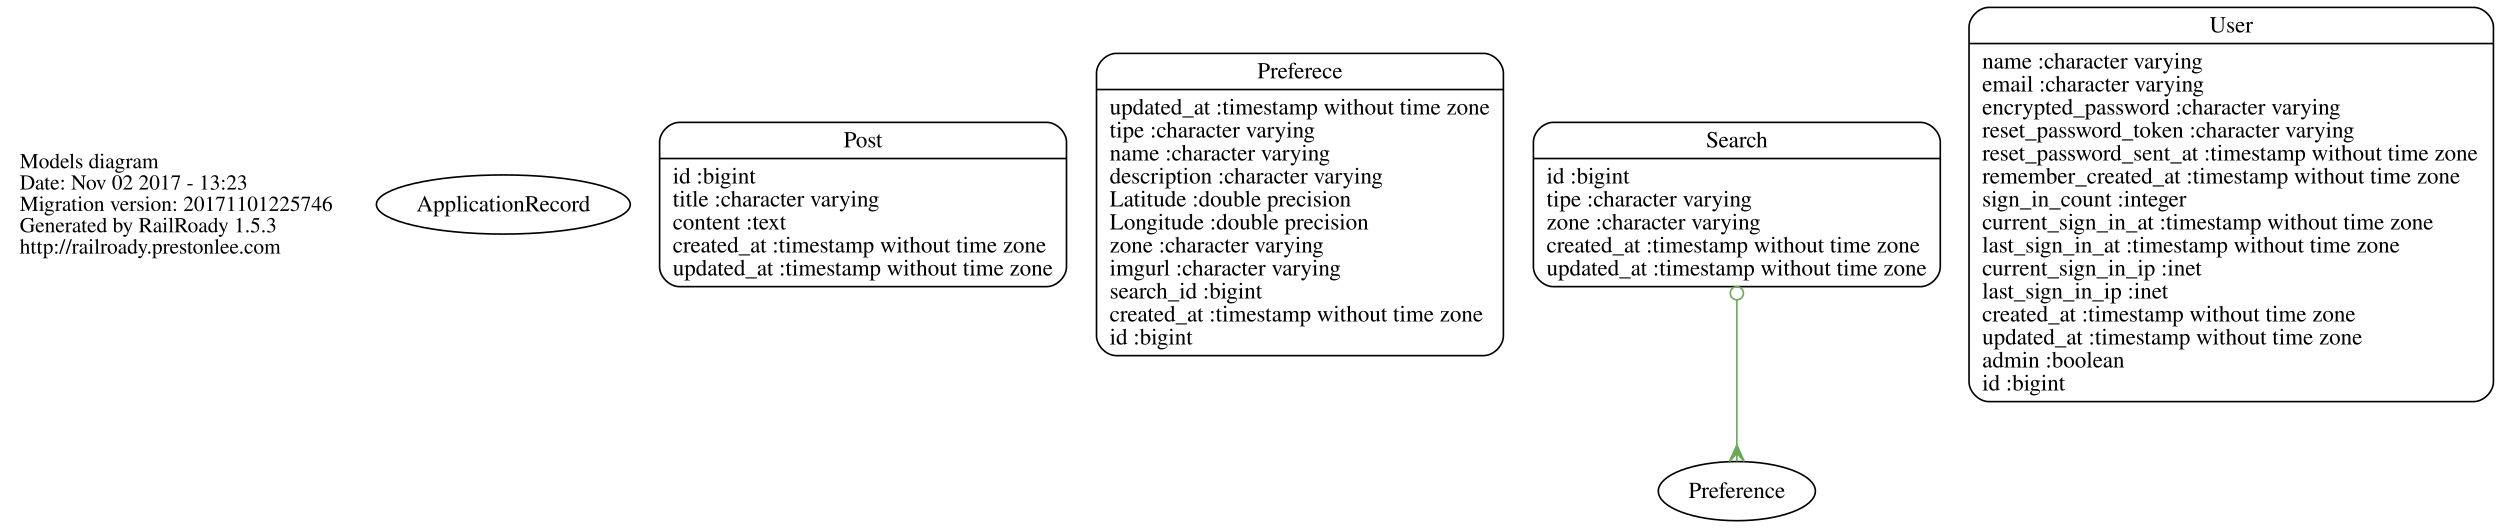
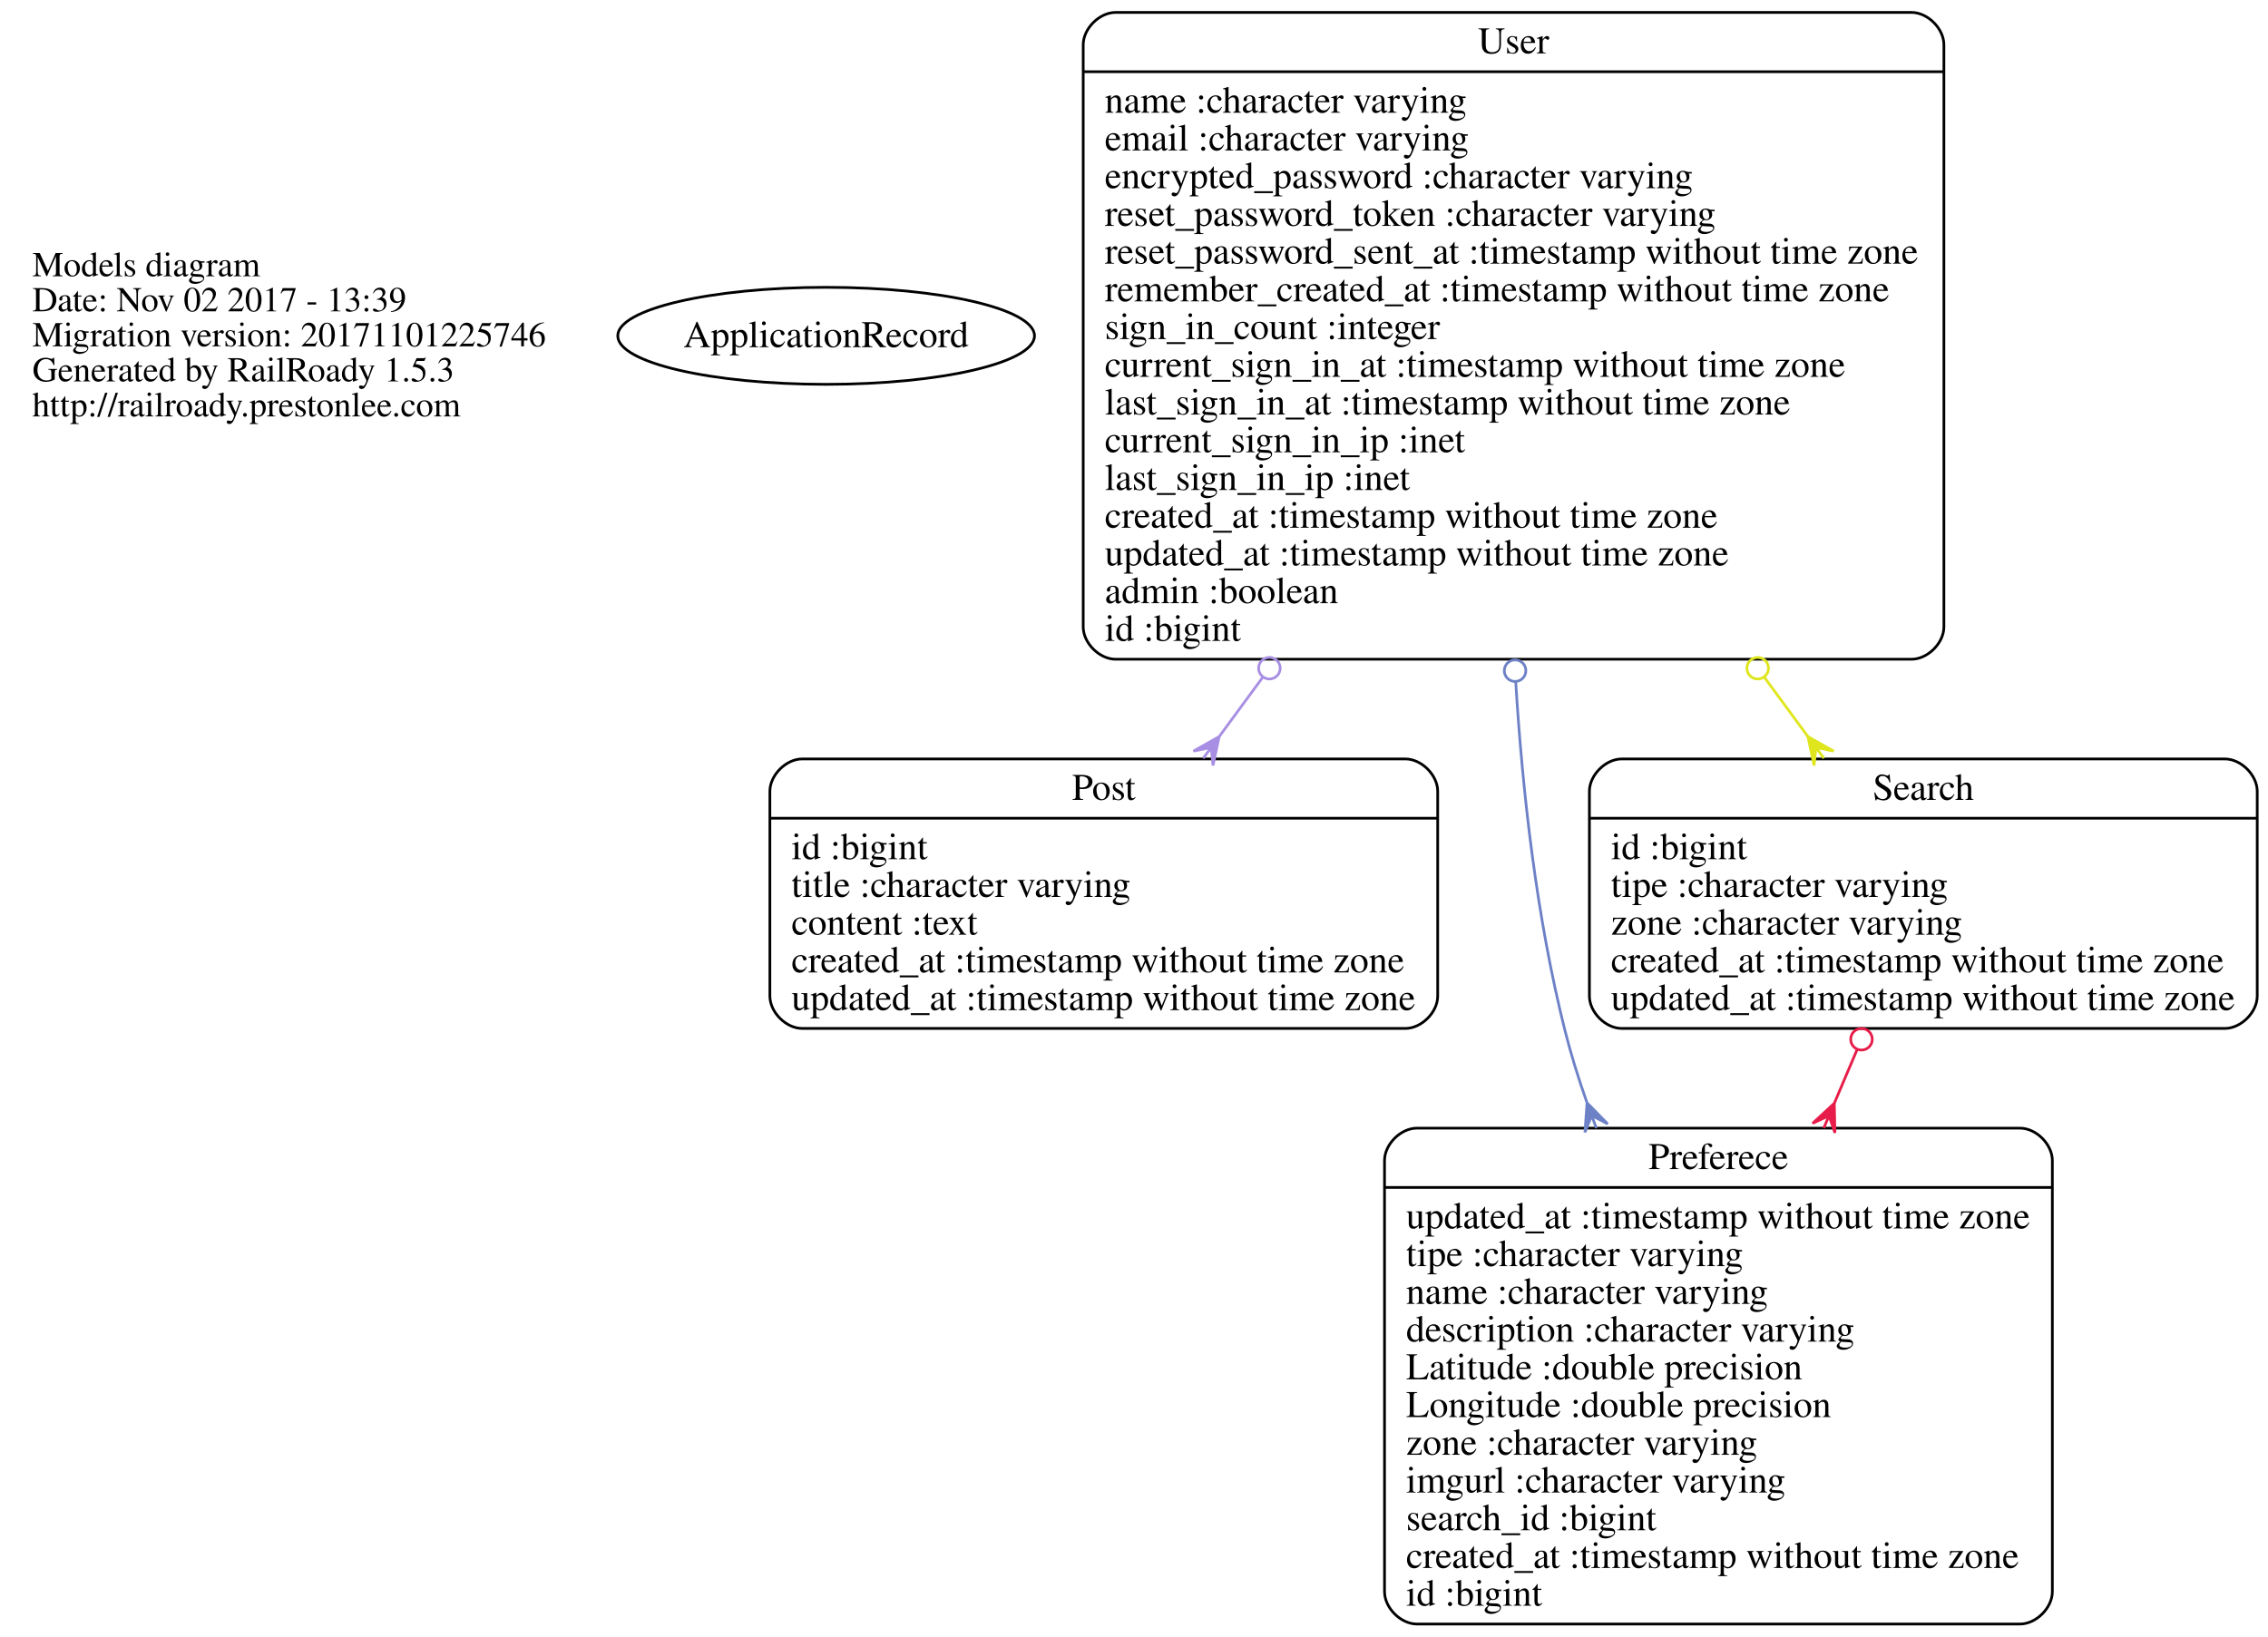
- <svg xmlns="http://www.w3.org/2000/svg" width="1522pt" height="321pt" viewBox="0.00 0.00 1522.08 321.00">
-   <g id="graph0" class="graph" transform="scale(1 1) rotate(0) translate(4 317)">
-     <polygon fill="transparent" stroke="transparent" points="-4,4 -4,-317 1518.084,-317 1518.084,4 -4,4" />
+ <svg xmlns="http://www.w3.org/2000/svg" width="841pt" height="607pt" viewBox="0.00 0.00 841.31 607.00">
+   <g id="graph0" class="graph" transform="scale(1 1) rotate(0) translate(4 603)">
+     <polygon fill="transparent" stroke="transparent" points="-4,4 -4,-603 837.312,-603 837.312,4 -4,4" />
    <g id="node1" class="node">
-       <text text-anchor="start" x="8" y="-214.6" font-family="Times,serif" font-size="13.00" fill="#000000">Models diagram</text>
-       <text text-anchor="start" x="8" y="-201.6" font-family="Times,serif" font-size="13.00" fill="#000000">Date: Nov 02 2017 - 13:23</text>
-       <text text-anchor="start" x="8" y="-188.6" font-family="Times,serif" font-size="13.00" fill="#000000">Migration version: 20171101225746</text>
-       <text text-anchor="start" x="8" y="-175.6" font-family="Times,serif" font-size="13.00" fill="#000000">Generated by RailRoady 1.5.3</text>
-       <text text-anchor="start" x="8" y="-162.6" font-family="Times,serif" font-size="13.00" fill="#000000">http://railroady.prestonlee.com</text>
+       <text text-anchor="start" x="8" y="-500.6" font-family="Times,serif" font-size="13.00" fill="#000000">Models diagram</text>
+       <text text-anchor="start" x="8" y="-487.6" font-family="Times,serif" font-size="13.00" fill="#000000">Date: Nov 02 2017 - 13:39</text>
+       <text text-anchor="start" x="8" y="-474.6" font-family="Times,serif" font-size="13.00" fill="#000000">Migration version: 20171101225746</text>
+       <text text-anchor="start" x="8" y="-461.6" font-family="Times,serif" font-size="13.00" fill="#000000">Generated by RailRoady 1.5.3</text>
+       <text text-anchor="start" x="8" y="-448.6" font-family="Times,serif" font-size="13.00" fill="#000000">http://railroady.prestonlee.com</text>
    </g>
    <g id="node2" class="node">
-       <ellipse fill="none" stroke="#000000" cx="302.45" cy="-192.5" rx="77.292" ry="18" />
-       <text text-anchor="middle" x="302.45" y="-188.3" font-family="Times,serif" font-size="14.00" fill="#000000">ApplicationRecord</text>
+       <ellipse fill="none" stroke="#000000" cx="302.45" cy="-478.5" rx="77.292" ry="18" />
+       <text text-anchor="middle" x="302.45" y="-474.3" font-family="Times,serif" font-size="14.00" fill="#000000">ApplicationRecord</text>
    </g>
    <g id="node3" class="node">
-       <path fill="none" stroke="#000000" d="M409.587,-142.5C409.587,-142.5 633.312,-142.5 633.312,-142.5 639.312,-142.5 645.312,-148.5 645.312,-154.5 645.312,-154.5 645.312,-230.5 645.312,-230.5 645.312,-236.5 639.312,-242.5 633.312,-242.5 633.312,-242.5 409.587,-242.5 409.587,-242.5 403.587,-242.5 397.587,-236.5 397.587,-230.5 397.587,-230.5 397.587,-154.5 397.587,-154.5 397.587,-148.5 403.587,-142.5 409.587,-142.5" />
-       <text text-anchor="middle" x="521.45" y="-227.3" font-family="Times,serif" font-size="14.00" fill="#000000">Post</text>
-       <polyline fill="none" stroke="#000000" points="397.587,-220.5 645.312,-220.5 " />
-       <text text-anchor="start" x="405.587" y="-205.3" font-family="Times,serif" font-size="14.00" fill="#000000">id :bigint</text>
-       <text text-anchor="start" x="405.587" y="-191.3" font-family="Times,serif" font-size="14.00" fill="#000000">title :character varying</text>
-       <text text-anchor="start" x="405.587" y="-177.3" font-family="Times,serif" font-size="14.00" fill="#000000">content :text</text>
-       <text text-anchor="start" x="405.587" y="-163.3" font-family="Times,serif" font-size="14.00" fill="#000000">created_at :timestamp without time zone</text>
-       <text text-anchor="start" x="405.587" y="-149.3" font-family="Times,serif" font-size="14.00" fill="#000000">updated_at :timestamp without time zone</text>
+       <path fill="none" stroke="#000000" d="M293.587,-221.5C293.587,-221.5 517.312,-221.5 517.312,-221.5 523.312,-221.5 529.312,-227.5 529.312,-233.5 529.312,-233.5 529.312,-309.5 529.312,-309.5 529.312,-315.5 523.312,-321.5 517.312,-321.5 517.312,-321.5 293.587,-321.5 293.587,-321.5 287.587,-321.5 281.587,-315.5 281.587,-309.5 281.587,-309.5 281.587,-233.5 281.587,-233.5 281.587,-227.5 287.587,-221.5 293.587,-221.5" />
+       <text text-anchor="middle" x="405.45" y="-306.3" font-family="Times,serif" font-size="14.00" fill="#000000">Post</text>
+       <polyline fill="none" stroke="#000000" points="281.587,-299.5 529.312,-299.5 " />
+       <text text-anchor="start" x="289.587" y="-284.3" font-family="Times,serif" font-size="14.00" fill="#000000">id :bigint</text>
+       <text text-anchor="start" x="289.587" y="-270.3" font-family="Times,serif" font-size="14.00" fill="#000000">title :character varying</text>
+       <text text-anchor="start" x="289.587" y="-256.3" font-family="Times,serif" font-size="14.00" fill="#000000">content :text</text>
+       <text text-anchor="start" x="289.587" y="-242.3" font-family="Times,serif" font-size="14.00" fill="#000000">created_at :timestamp without time zone</text>
+       <text text-anchor="start" x="289.587" y="-228.3" font-family="Times,serif" font-size="14.00" fill="#000000">updated_at :timestamp without time zone</text>
    </g>
    <g id="node4" class="node">
-       <path fill="none" stroke="#000000" d="M675.587,-100.5C675.587,-100.5 899.312,-100.5 899.312,-100.5 905.312,-100.5 911.312,-106.5 911.312,-112.5 911.312,-112.5 911.312,-272.5 911.312,-272.5 911.312,-278.5 905.312,-284.5 899.312,-284.5 899.312,-284.5 675.587,-284.5 675.587,-284.5 669.587,-284.5 663.587,-278.5 663.587,-272.5 663.587,-272.5 663.587,-112.5 663.587,-112.5 663.587,-106.5 669.587,-100.5 675.587,-100.5" />
-       <text text-anchor="middle" x="787.45" y="-269.3" font-family="Times,serif" font-size="14.00" fill="#000000">Preferece</text>
-       <polyline fill="none" stroke="#000000" points="663.587,-262.5 911.312,-262.5 " />
-       <text text-anchor="start" x="671.587" y="-247.3" font-family="Times,serif" font-size="14.00" fill="#000000">updated_at :timestamp without time zone</text>
-       <text text-anchor="start" x="671.587" y="-233.3" font-family="Times,serif" font-size="14.00" fill="#000000">tipe :character varying</text>
-       <text text-anchor="start" x="671.587" y="-219.3" font-family="Times,serif" font-size="14.00" fill="#000000">name :character varying</text>
-       <text text-anchor="start" x="671.587" y="-205.3" font-family="Times,serif" font-size="14.00" fill="#000000">description :character varying</text>
-       <text text-anchor="start" x="671.587" y="-191.3" font-family="Times,serif" font-size="14.00" fill="#000000">Latitude :double precision</text>
-       <text text-anchor="start" x="671.587" y="-177.3" font-family="Times,serif" font-size="14.00" fill="#000000">Longitude :double precision</text>
-       <text text-anchor="start" x="671.587" y="-163.3" font-family="Times,serif" font-size="14.00" fill="#000000">zone :character varying</text>
-       <text text-anchor="start" x="671.587" y="-149.3" font-family="Times,serif" font-size="14.00" fill="#000000">imgurl :character varying</text>
-       <text text-anchor="start" x="671.587" y="-135.3" font-family="Times,serif" font-size="14.00" fill="#000000">search_id :bigint</text>
-       <text text-anchor="start" x="671.587" y="-121.3" font-family="Times,serif" font-size="14.00" fill="#000000">created_at :timestamp without time zone</text>
-       <text text-anchor="start" x="671.587" y="-107.3" font-family="Times,serif" font-size="14.00" fill="#000000">id :bigint</text>
+       <path fill="none" stroke="#000000" d="M521.587,-.5C521.587,-.5 745.312,-.5 745.312,-.5 751.312,-.5 757.312,-6.5 757.312,-12.5 757.312,-12.5 757.312,-172.5 757.312,-172.5 757.312,-178.5 751.312,-184.5 745.312,-184.5 745.312,-184.5 521.587,-184.5 521.587,-184.5 515.587,-184.5 509.587,-178.5 509.587,-172.5 509.587,-172.5 509.587,-12.5 509.587,-12.5 509.587,-6.5 515.587,-.5 521.587,-.5" />
+       <text text-anchor="middle" x="633.45" y="-169.3" font-family="Times,serif" font-size="14.00" fill="#000000">Preferece</text>
+       <polyline fill="none" stroke="#000000" points="509.587,-162.5 757.312,-162.5 " />
+       <text text-anchor="start" x="517.587" y="-147.3" font-family="Times,serif" font-size="14.00" fill="#000000">updated_at :timestamp without time zone</text>
+       <text text-anchor="start" x="517.587" y="-133.3" font-family="Times,serif" font-size="14.00" fill="#000000">tipe :character varying</text>
+       <text text-anchor="start" x="517.587" y="-119.3" font-family="Times,serif" font-size="14.00" fill="#000000">name :character varying</text>
+       <text text-anchor="start" x="517.587" y="-105.3" font-family="Times,serif" font-size="14.00" fill="#000000">description :character varying</text>
+       <text text-anchor="start" x="517.587" y="-91.3" font-family="Times,serif" font-size="14.00" fill="#000000">Latitude :double precision</text>
+       <text text-anchor="start" x="517.587" y="-77.3" font-family="Times,serif" font-size="14.00" fill="#000000">Longitude :double precision</text>
+       <text text-anchor="start" x="517.587" y="-63.3" font-family="Times,serif" font-size="14.00" fill="#000000">zone :character varying</text>
+       <text text-anchor="start" x="517.587" y="-49.3" font-family="Times,serif" font-size="14.00" fill="#000000">imgurl :character varying</text>
+       <text text-anchor="start" x="517.587" y="-35.3" font-family="Times,serif" font-size="14.00" fill="#000000">search_id :bigint</text>
+       <text text-anchor="start" x="517.587" y="-21.3" font-family="Times,serif" font-size="14.00" fill="#000000">created_at :timestamp without time zone</text>
+       <text text-anchor="start" x="517.587" y="-7.3" font-family="Times,serif" font-size="14.00" fill="#000000">id :bigint</text>
    </g>
    <g id="node5" class="node">
-       <path fill="none" stroke="#000000" d="M941.587,-142.5C941.587,-142.5 1165.312,-142.5 1165.312,-142.5 1171.312,-142.5 1177.312,-148.5 1177.312,-154.5 1177.312,-154.5 1177.312,-230.5 1177.312,-230.5 1177.312,-236.5 1171.312,-242.5 1165.312,-242.5 1165.312,-242.5 941.587,-242.5 941.587,-242.5 935.587,-242.5 929.587,-236.5 929.587,-230.5 929.587,-230.5 929.587,-154.5 929.587,-154.5 929.587,-148.5 935.587,-142.5 941.587,-142.5" />
-       <text text-anchor="middle" x="1053.45" y="-227.3" font-family="Times,serif" font-size="14.00" fill="#000000">Search</text>
-       <polyline fill="none" stroke="#000000" points="929.587,-220.5 1177.312,-220.5 " />
-       <text text-anchor="start" x="937.587" y="-205.3" font-family="Times,serif" font-size="14.00" fill="#000000">id :bigint</text>
-       <text text-anchor="start" x="937.587" y="-191.3" font-family="Times,serif" font-size="14.00" fill="#000000">tipe :character varying</text>
-       <text text-anchor="start" x="937.587" y="-177.3" font-family="Times,serif" font-size="14.00" fill="#000000">zone :character varying</text>
-       <text text-anchor="start" x="937.587" y="-163.3" font-family="Times,serif" font-size="14.00" fill="#000000">created_at :timestamp without time zone</text>
-       <text text-anchor="start" x="937.587" y="-149.3" font-family="Times,serif" font-size="14.00" fill="#000000">updated_at :timestamp without time zone</text>
-     </g>
-     <g id="node7" class="node">
-       <ellipse fill="none" stroke="#000000" cx="1053.45" cy="-18" rx="47.815" ry="18" />
-       <text text-anchor="middle" x="1053.45" y="-13.8" font-family="Times,serif" font-size="14.00" fill="#000000">Preference</text>
+       <path fill="none" stroke="#000000" d="M597.587,-221.5C597.587,-221.5 821.312,-221.5 821.312,-221.5 827.312,-221.5 833.312,-227.5 833.312,-233.5 833.312,-233.5 833.312,-309.5 833.312,-309.5 833.312,-315.5 827.312,-321.5 821.312,-321.5 821.312,-321.5 597.587,-321.5 597.587,-321.5 591.587,-321.5 585.587,-315.5 585.587,-309.5 585.587,-309.5 585.587,-233.5 585.587,-233.5 585.587,-227.5 591.587,-221.5 597.587,-221.5" />
+       <text text-anchor="middle" x="709.45" y="-306.3" font-family="Times,serif" font-size="14.00" fill="#000000">Search</text>
+       <polyline fill="none" stroke="#000000" points="585.587,-299.5 833.312,-299.5 " />
+       <text text-anchor="start" x="593.587" y="-284.3" font-family="Times,serif" font-size="14.00" fill="#000000">id :bigint</text>
+       <text text-anchor="start" x="593.587" y="-270.3" font-family="Times,serif" font-size="14.00" fill="#000000">tipe :character varying</text>
+       <text text-anchor="start" x="593.587" y="-256.3" font-family="Times,serif" font-size="14.00" fill="#000000">zone :character varying</text>
+       <text text-anchor="start" x="593.587" y="-242.3" font-family="Times,serif" font-size="14.00" fill="#000000">created_at :timestamp without time zone</text>
+       <text text-anchor="start" x="593.587" y="-228.3" font-family="Times,serif" font-size="14.00" fill="#000000">updated_at :timestamp without time zone</text>
    </g>
    <g id="edge1" class="edge">
-       <path fill="none" stroke="#6aaa57" d="M1053.45,-134.401C1053.45,-104.699 1053.45,-69.905 1053.45,-46.146" />
-       <ellipse fill="none" stroke="#6aaa57" cx="1053.45" cy="-138.495" rx="4" ry="4" />
-       <polygon fill="#6aaa57" stroke="#6aaa57" points="1053.45,-46.065 1057.95,-36.064 1053.45,-41.065 1053.45,-36.065 1053.45,-36.065 1053.45,-36.065 1053.45,-41.065 1048.95,-36.065 1053.45,-46.065 1053.45,-46.065" />
+       <path fill="none" stroke="#e71c48" d="M684.937,-213.765C682.199,-207.318 679.355,-200.618 676.471,-193.825" />
+       <ellipse fill="none" stroke="#e71c48" cx="686.514" cy="-217.48" rx="4" ry="4" />
+       <polygon fill="#e71c48" stroke="#e71c48" points="676.428,-193.725 676.662,-182.762 674.474,-189.123 672.52,-184.52 672.52,-184.52 672.52,-184.52 674.474,-189.123 668.378,-186.279 676.428,-193.725 676.428,-193.725" />
    </g>
    <g id="node6" class="node">
-       <path fill="none" stroke="#000000" d="M1206.815,-72.5C1206.815,-72.5 1502.084,-72.5 1502.084,-72.5 1508.084,-72.5 1514.084,-78.5 1514.084,-84.5 1514.084,-84.5 1514.084,-300.5 1514.084,-300.5 1514.084,-306.5 1508.084,-312.5 1502.084,-312.5 1502.084,-312.5 1206.815,-312.5 1206.815,-312.5 1200.815,-312.5 1194.815,-306.5 1194.815,-300.5 1194.815,-300.5 1194.815,-84.5 1194.815,-84.5 1194.815,-78.5 1200.815,-72.5 1206.815,-72.5" />
-       <text text-anchor="middle" x="1354.45" y="-297.3" font-family="Times,serif" font-size="14.00" fill="#000000">User</text>
-       <polyline fill="none" stroke="#000000" points="1194.815,-290.5 1514.084,-290.5 " />
-       <text text-anchor="start" x="1202.815" y="-275.3" font-family="Times,serif" font-size="14.00" fill="#000000">name :character varying</text>
-       <text text-anchor="start" x="1202.815" y="-261.3" font-family="Times,serif" font-size="14.00" fill="#000000">email :character varying</text>
-       <text text-anchor="start" x="1202.815" y="-247.3" font-family="Times,serif" font-size="14.00" fill="#000000">encrypted_password :character varying</text>
-       <text text-anchor="start" x="1202.815" y="-233.3" font-family="Times,serif" font-size="14.00" fill="#000000">reset_password_token :character varying</text>
-       <text text-anchor="start" x="1202.815" y="-219.3" font-family="Times,serif" font-size="14.00" fill="#000000">reset_password_sent_at :timestamp without time zone</text>
-       <text text-anchor="start" x="1202.815" y="-205.3" font-family="Times,serif" font-size="14.00" fill="#000000">remember_created_at :timestamp without time zone</text>
-       <text text-anchor="start" x="1202.815" y="-191.3" font-family="Times,serif" font-size="14.00" fill="#000000">sign_in_count :integer</text>
-       <text text-anchor="start" x="1202.815" y="-177.3" font-family="Times,serif" font-size="14.00" fill="#000000">current_sign_in_at :timestamp without time zone</text>
-       <text text-anchor="start" x="1202.815" y="-163.3" font-family="Times,serif" font-size="14.00" fill="#000000">last_sign_in_at :timestamp without time zone</text>
-       <text text-anchor="start" x="1202.815" y="-149.3" font-family="Times,serif" font-size="14.00" fill="#000000">current_sign_in_ip :inet</text>
-       <text text-anchor="start" x="1202.815" y="-135.3" font-family="Times,serif" font-size="14.00" fill="#000000">last_sign_in_ip :inet</text>
-       <text text-anchor="start" x="1202.815" y="-121.3" font-family="Times,serif" font-size="14.00" fill="#000000">created_at :timestamp without time zone</text>
-       <text text-anchor="start" x="1202.815" y="-107.3" font-family="Times,serif" font-size="14.00" fill="#000000">updated_at :timestamp without time zone</text>
-       <text text-anchor="start" x="1202.815" y="-93.3" font-family="Times,serif" font-size="14.00" fill="#000000">admin :boolean</text>
-       <text text-anchor="start" x="1202.815" y="-79.3" font-family="Times,serif" font-size="14.00" fill="#000000">id :bigint</text>
+       <path fill="none" stroke="#000000" d="M409.815,-358.5C409.815,-358.5 705.085,-358.5 705.085,-358.5 711.085,-358.5 717.085,-364.5 717.085,-370.5 717.085,-370.5 717.085,-586.5 717.085,-586.5 717.085,-592.5 711.085,-598.5 705.085,-598.5 705.085,-598.5 409.815,-598.5 409.815,-598.5 403.815,-598.5 397.815,-592.5 397.815,-586.5 397.815,-586.5 397.815,-370.5 397.815,-370.5 397.815,-364.5 403.815,-358.5 409.815,-358.5" />
+       <text text-anchor="middle" x="557.45" y="-583.3" font-family="Times,serif" font-size="14.00" fill="#000000">User</text>
+       <polyline fill="none" stroke="#000000" points="397.815,-576.5 717.085,-576.5 " />
+       <text text-anchor="start" x="405.815" y="-561.3" font-family="Times,serif" font-size="14.00" fill="#000000">name :character varying</text>
+       <text text-anchor="start" x="405.815" y="-547.3" font-family="Times,serif" font-size="14.00" fill="#000000">email :character varying</text>
+       <text text-anchor="start" x="405.815" y="-533.3" font-family="Times,serif" font-size="14.00" fill="#000000">encrypted_password :character varying</text>
+       <text text-anchor="start" x="405.815" y="-519.3" font-family="Times,serif" font-size="14.00" fill="#000000">reset_password_token :character varying</text>
+       <text text-anchor="start" x="405.815" y="-505.3" font-family="Times,serif" font-size="14.00" fill="#000000">reset_password_sent_at :timestamp without time zone</text>
+       <text text-anchor="start" x="405.815" y="-491.3" font-family="Times,serif" font-size="14.00" fill="#000000">remember_created_at :timestamp without time zone</text>
+       <text text-anchor="start" x="405.815" y="-477.3" font-family="Times,serif" font-size="14.00" fill="#000000">sign_in_count :integer</text>
+       <text text-anchor="start" x="405.815" y="-463.3" font-family="Times,serif" font-size="14.00" fill="#000000">current_sign_in_at :timestamp without time zone</text>
+       <text text-anchor="start" x="405.815" y="-449.3" font-family="Times,serif" font-size="14.00" fill="#000000">last_sign_in_at :timestamp without time zone</text>
+       <text text-anchor="start" x="405.815" y="-435.3" font-family="Times,serif" font-size="14.00" fill="#000000">current_sign_in_ip :inet</text>
+       <text text-anchor="start" x="405.815" y="-421.3" font-family="Times,serif" font-size="14.00" fill="#000000">last_sign_in_ip :inet</text>
+       <text text-anchor="start" x="405.815" y="-407.3" font-family="Times,serif" font-size="14.00" fill="#000000">created_at :timestamp without time zone</text>
+       <text text-anchor="start" x="405.815" y="-393.3" font-family="Times,serif" font-size="14.00" fill="#000000">updated_at :timestamp without time zone</text>
+       <text text-anchor="start" x="405.815" y="-379.3" font-family="Times,serif" font-size="14.00" fill="#000000">admin :boolean</text>
+       <text text-anchor="start" x="405.815" y="-365.3" font-family="Times,serif" font-size="14.00" fill="#000000">id :bigint</text>
+     </g>
+     <g id="edge3" class="edge">
+       <path fill="none" stroke="#a88fe3" d="M464.415,-351.801C458.865,-344.244 453.444,-336.86 448.277,-329.824" />
+       <ellipse fill="none" stroke="#a88fe3" cx="466.883" cy="-355.163" rx="4" ry="4" />
+       <polygon fill="#a88fe3" stroke="#a88fe3" points="448.254,-329.793 445.963,-319.069 445.295,-325.763 442.336,-321.733 442.336,-321.733 442.336,-321.733 445.295,-325.763 438.708,-324.396 448.254,-329.793 448.254,-329.793" />
+     </g>
+     <g id="edge2" class="edge">
+       <path fill="none" stroke="#6d81c7" d="M558.248,-350.235C560.798,-308.534 566.083,-262.359 576.45,-221 578.672,-212.134 581.464,-203.111 584.611,-194.168" />
+       <ellipse fill="none" stroke="#6d81c7" cx="558.018" cy="-354.246" rx="4" ry="4" />
+       <polygon fill="#6d81c7" stroke="#6d81c7" points="584.712,-193.894 592.381,-186.056 586.434,-189.2 588.156,-184.506 588.156,-184.506 588.156,-184.506 586.434,-189.2 583.932,-182.956 584.712,-193.894 584.712,-193.894" />
+     </g>
+     <g id="edge4" class="edge">
+       <path fill="none" stroke="#dfe61d" d="M650.485,-351.801C656.034,-344.244 661.456,-336.86 666.623,-329.824" />
+       <ellipse fill="none" stroke="#dfe61d" cx="648.016" cy="-355.163" rx="4" ry="4" />
+       <polygon fill="#dfe61d" stroke="#dfe61d" points="666.645,-329.793 676.191,-324.396 669.605,-325.763 672.564,-321.733 672.564,-321.733 672.564,-321.733 669.605,-325.763 668.937,-319.069 666.645,-329.793 666.645,-329.793" />
    </g>
  </g>
</svg>
